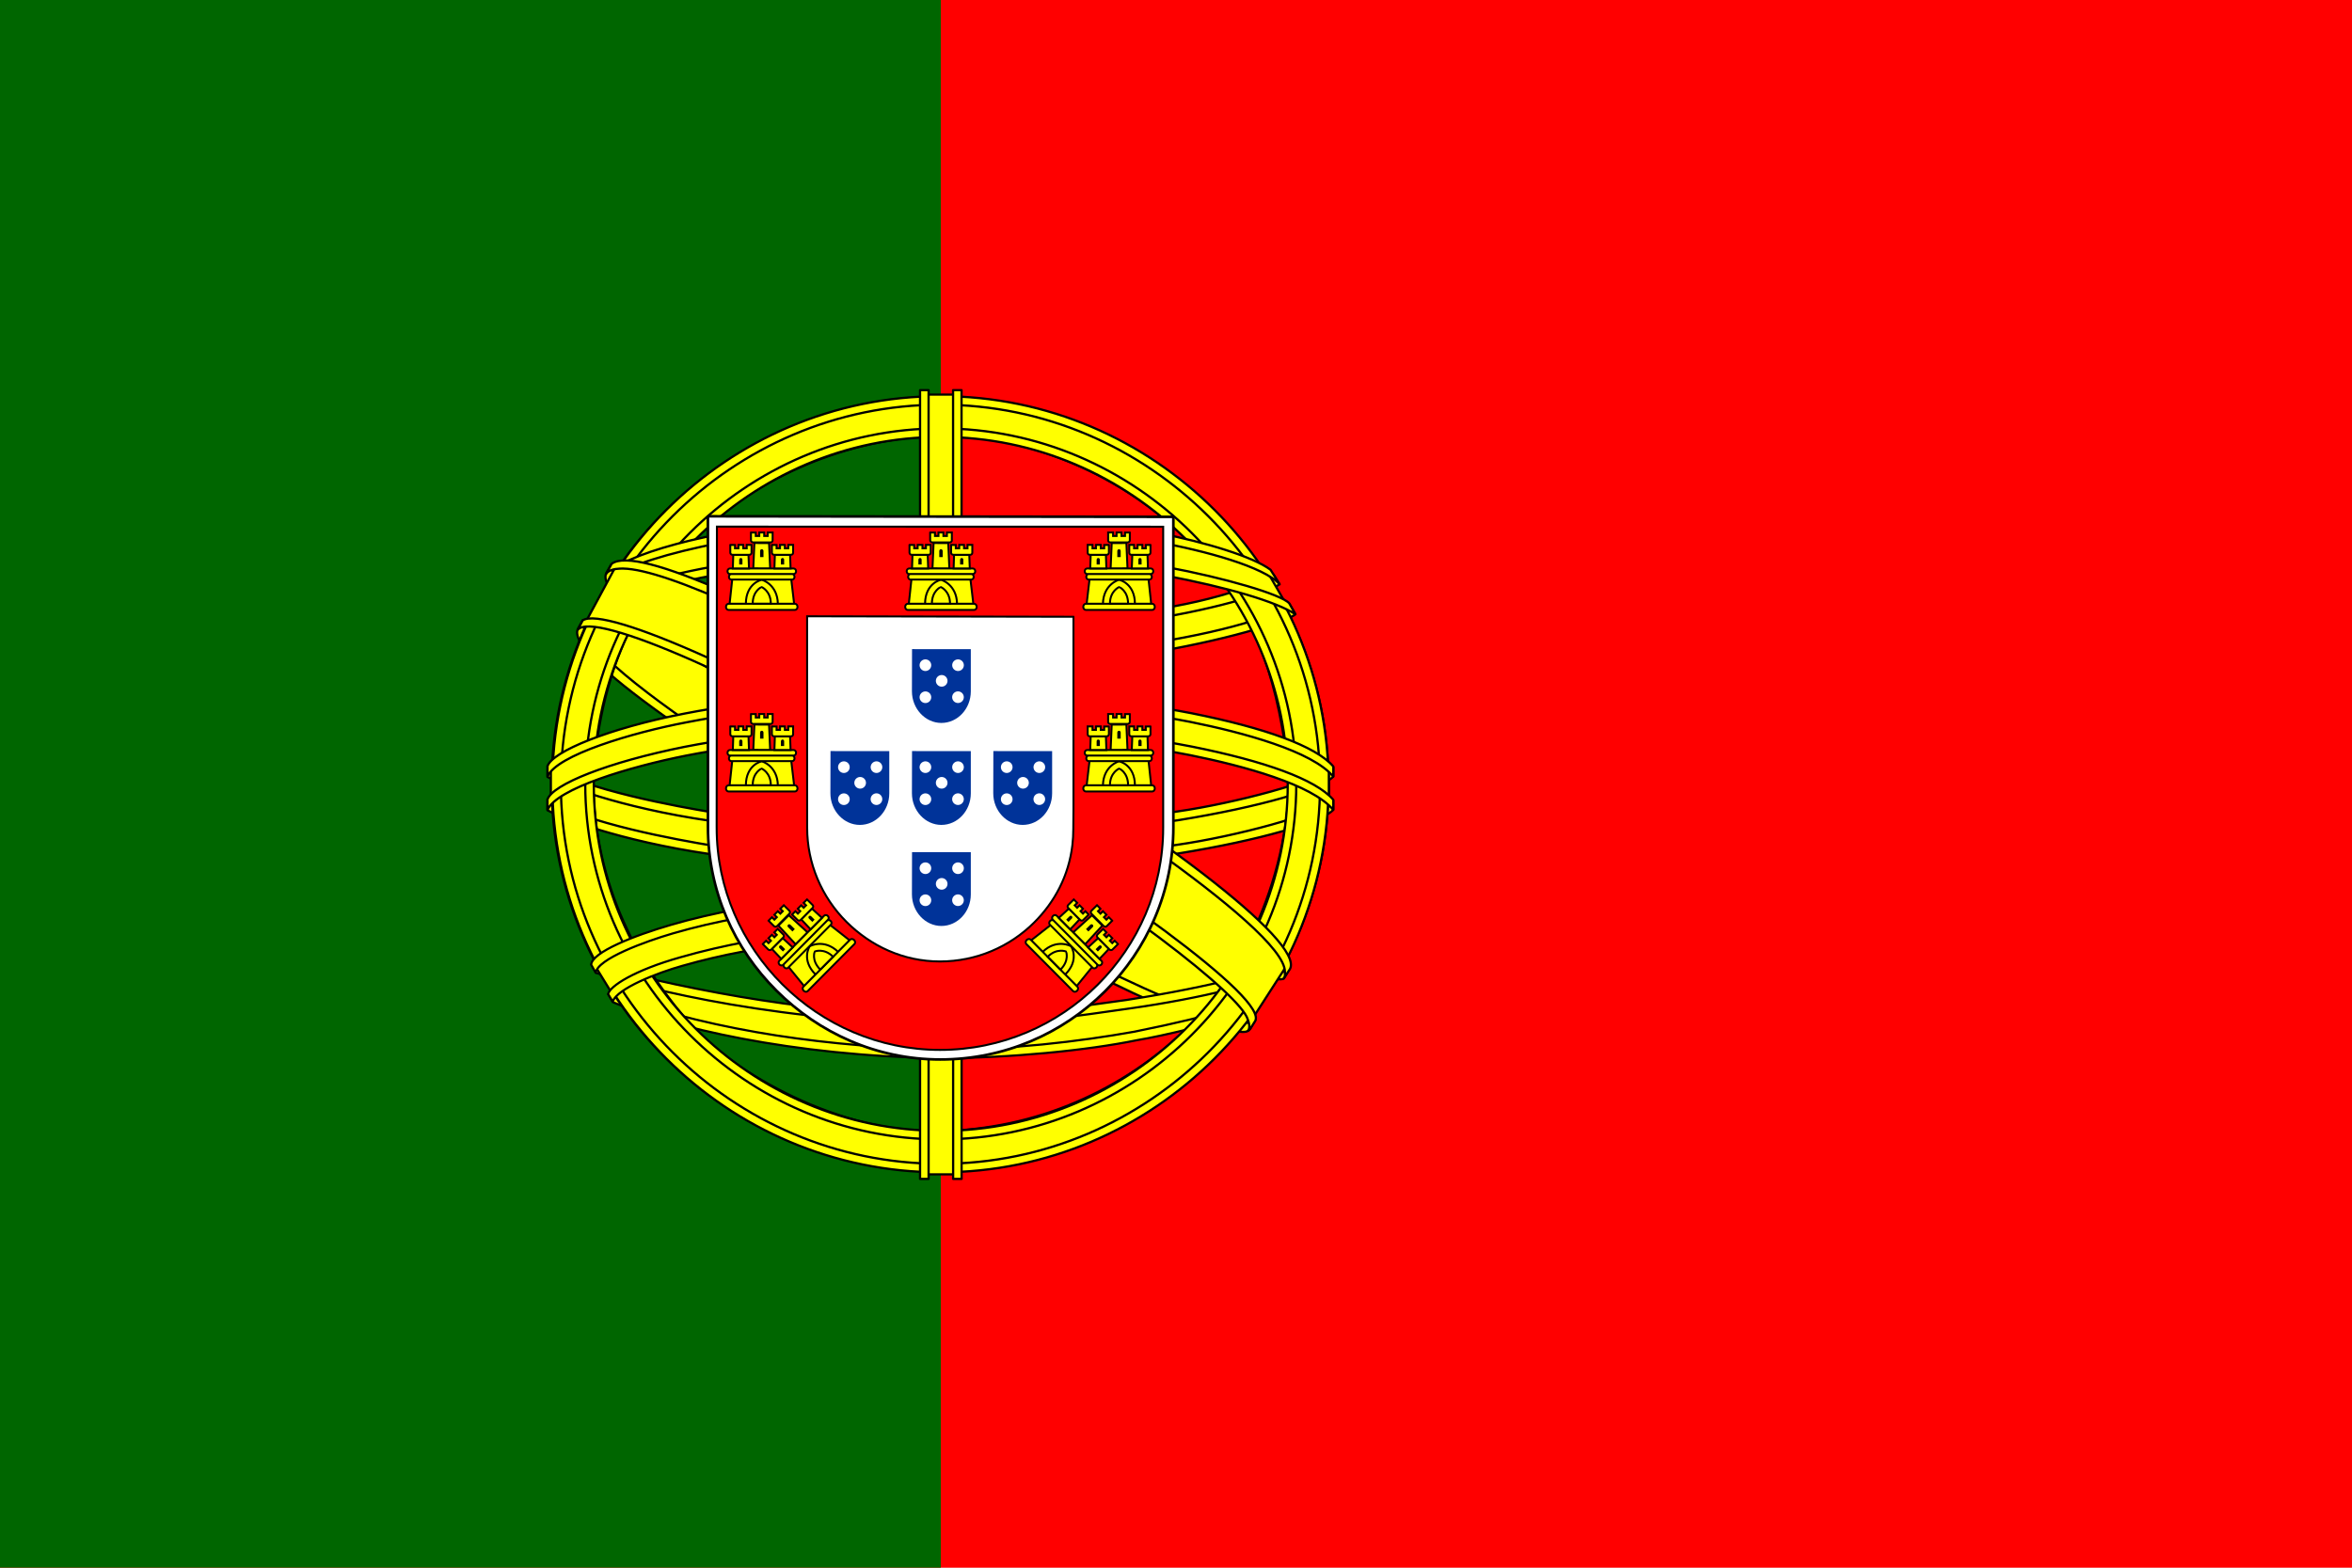
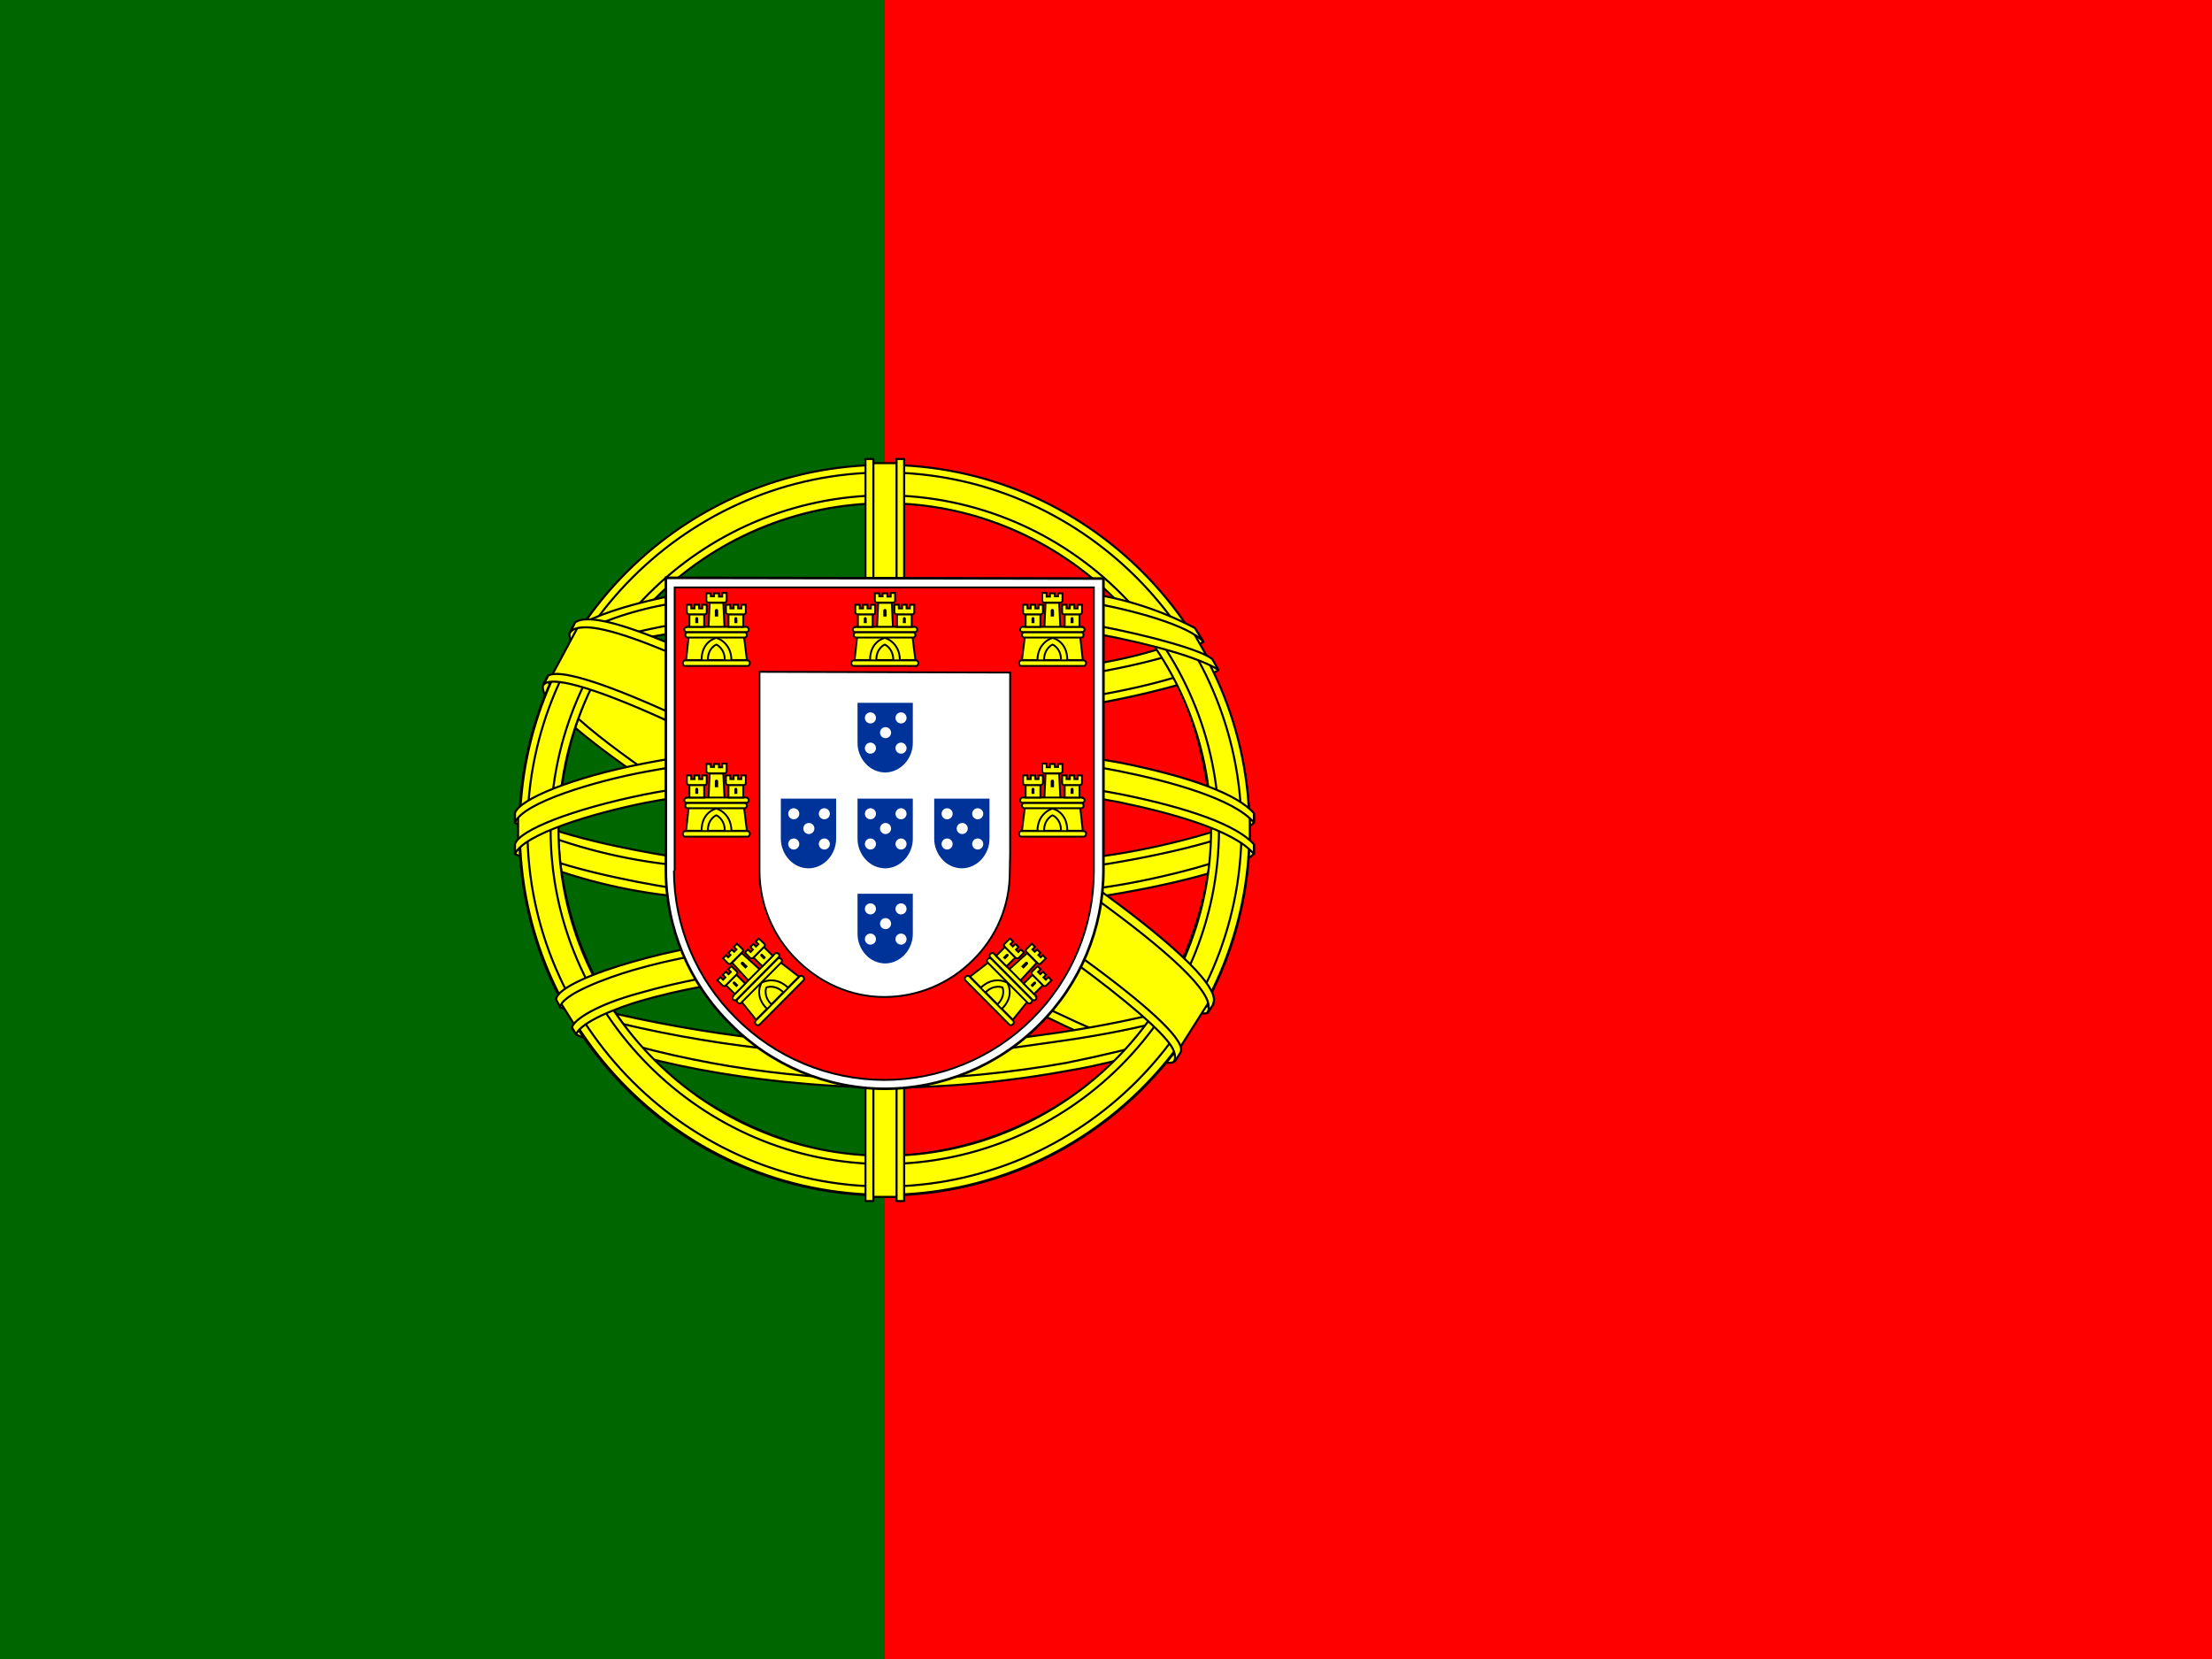
- <svg xmlns="http://www.w3.org/2000/svg" xmlns:xlink="http://www.w3.org/1999/xlink" width="600" height="400">
-   <path fill="red" d="M0 0h600v400H0z" />
-   <path fill="#060" d="M0 0h240v400H0z" />
-   <g fill="#ff0" fill-rule="evenodd" stroke="#000" stroke-linecap="round" stroke-linejoin="round" stroke-width=".573">
-     <path d="M318.24 262.04c-30.21-.91-168.74-87.38-169.69-101.15l7.65-12.757c13.74 19.966 155.36 104.06 169.27 101.08l-7.23 12.823" />
-     <path d="M154.59 146.4c-2.71 7.294 36.149 31.318 82.903 59.754 46.752 28.434 87.065 46.006 90.053 43.486.183-.325 1.47-2.54 1.352-2.523-.56.844-1.923 1.11-4.05.497-12.632-3.643-45.576-18.765-86.375-43.506-40.798-24.743-76.294-47.544-81.81-57.232-.384-.671-.658-1.896-.602-2.848l-.134-.002-1.175 2.053zm164.36 116.04c-.512.93-1.467.96-3.282.761-11.3-1.25-45.589-17.925-86.162-42.213-47.21-28.26-86.2-54.01-81.97-60.74l1.151-2.034.227.07c-3.804 11.405 76.948 57.578 81.702 60.522 46.724 28.947 86.115 45.851 89.601 41.458l-1.268 2.181v-.002z" />
-     <path d="M240.17 169.23c30.237-.239 67.55-4.132 89.023-12.69l-4.626-7.517c-12.693 7.025-50.21 11.644-84.653 12.335-40.736-.375-69.49-4.168-83.897-13.835l-4.367 8.005c26.484 11.207 53.623 13.587 88.52 13.703" />
-     <path d="M330.44 156.71c-.739 1.182-14.743 6.011-35.373 9.575-13.988 2.133-32.234 3.956-55.004 3.978-21.633.02-39.305-1.52-52.684-3.333-21.656-3.395-32.833-8.12-36.965-9.79.395-.785.65-1.337 1.03-2.07 11.895 4.736 23.124 7.591 36.28 9.615 13.29 1.8 30.75 3.362 52.275 3.342 22.664-.023 40.71-1.984 54.616-4.053 21.155-3.412 32.711-7.804 34.334-9.843l1.494 2.579h-.002zm-4.06-7.623c-2.293 1.842-13.718 5.894-33.82 9.104-13.414 1.922-30.471 3.643-52.264 3.664-20.704.02-37.62-1.375-50.485-3.249-20.414-2.666-31.28-7.475-35.196-8.877q.583-1.01 1.194-2.014c3.048 1.535 13.533 5.791 34.226 8.723 12.72 1.803 29.66 3.147 50.262 3.126 21.69-.022 38.553-1.776 51.883-3.688 20.205-2.78 31.077-7.948 32.728-9.241l1.473 2.45zM140.88 205.66c18.598 10.003 59.905 15.044 98.994 15.391 35.591.056 81.958-5.502 99.297-14.69l-.477-10.012c-5.425 8.477-55.113 16.609-99.206 16.276-44.093-.332-85.038-7.143-98.687-15.959l.08 8.991" />
-     <path d="M340.12 204.22v2.387c-2.605 3.116-18.945 7.826-39.436 11.142-15.595 2.391-35.927 4.195-61.262 4.195-24.07 0-43.263-1.716-58.148-4.001-23.53-3.427-38.58-9.427-41.6-11.217l.013-2.786c9.075 6.034 33.661 10.447 41.917 11.798 14.788 2.27 33.868 3.974 57.817 3.974 25.216 0 45.434-1.792 60.931-4.167 14.701-2.123 35.644-7.646 39.767-11.324h.001zm.01-8.492v2.387c-2.605 3.114-18.945 7.824-39.436 11.14-15.595 2.391-35.927 4.195-61.262 4.195-24.07 0-43.263-1.715-58.148-4.002-23.53-3.424-38.58-9.424-41.6-11.216l.013-2.785c9.075 6.033 33.661 10.447 41.917 11.796 14.788 2.272 33.868 3.976 57.817 3.976 25.216 0 45.434-1.792 60.931-4.17 14.701-2.123 35.644-7.646 39.767-11.323zM239.79 260.32c-42.772-.255-79.421-11.659-87.16-13.544l5.643 8.834c13.67 5.75 49.424 14.32 81.927 13.371s60.91-3.466 80.928-13.21l5.787-9.156c-13.642 6.425-60.068 13.639-87.125 13.705" />
-     <path stroke-width=".55" d="M323.3 253.72a134 134 0 0 1-2.596 3.83c-9.442 3.329-24.32 6.824-30.597 7.843-12.824 2.643-32.665 4.594-50.274 4.603-37.89-.554-68.905-7.972-83.496-14.299l-1.178-2.024.193-.304 1.996.774c25.948 9.284 55.091 12.987 82.698 13.652 17.538.062 35.095-2.01 49.292-4.549 21.771-4.362 30.574-7.65 33.275-9.14zm5.017-8.275.066.077a269 269 0 0 1-1.963 3.263c-5.035 1.8-18.702 5.798-38.659 8.589-13.149 1.791-21.322 3.526-47.479 4.034-49.015-1.247-80.75-10.831-88.289-13.195l-1.117-2.143c28.406 7.415 57.422 12.592 89.408 13.12 23.93-.509 34.112-2.271 47.152-4.05 23.27-3.618 34.996-7.449 38.515-8.555a3 3 0 0 0-.154-.2l2.523-.942z" />
-     <path d="M328.83 197.76c.139 28.137-14.26 53.386-25.858 64.525-16.408 15.759-38.163 25.896-63.569 26.363-28.37.521-55.12-17.974-62.295-26.099-14.028-15.885-25.449-36.057-25.815-63.243 1.738-30.709 13.793-52.1 31.268-66.769s40.743-21.813 60.121-21.302c22.358.59 48.475 11.558 66.521 33.332 11.823 14.266 16.943 29.748 19.627 53.193m-89.186-96.342c54.485 0 99.296 44.338 99.296 98.703 0 54.364-44.811 98.704-99.296 98.704s-98.924-44.339-98.924-98.704 44.439-98.703 98.924-98.703" />
-     <path d="M239.91 101.08c54.534 0 99.011 44.483 99.011 99.022 0 54.538-44.478 99.02-99.011 99.02-54.534 0-99.011-44.481-99.011-99.02s44.478-99.022 99.011-99.022m-96.832 99.022c0 53.26 43.736 96.842 96.832 96.842 53.097 0 96.833-43.582 96.833-96.842 0-53.262-43.737-96.844-96.833-96.844s-96.832 43.584-96.832 96.844" />
-     <path d="M239.99 109.31c49.731 0 90.693 40.821 90.693 90.704 0 49.884-40.963 90.703-90.693 90.703s-90.693-40.819-90.693-90.703 40.964-90.704 90.693-90.704m-88.515 90.703c0 48.685 39.979 88.524 88.515 88.524s88.515-39.839 88.515-88.524-39.978-88.525-88.515-88.525-88.515 39.84-88.515 88.525" />
-     <path d="M243.98 100.68h-8.485l.01 198.96h8.514z" />
-     <path d="M243.13 99.546h2.16l.018 201.25h-2.161zm-8.421.002h2.176l.003 201.25h-2.178z" />
-     <path d="M338.99 203.935v-7.355L333 191l-34-9-49-5-59 3-42 10-8.48 6.28v7.357L162 194l51-8h49l36 4 25 6z" />
-     <path d="M239.95 184.77c23.383-.043 46.07 2.215 64.065 5.72 18.569 3.712 31.637 8.355 36.105 13.57l-.005 2.583c-5.388-6.49-22.973-11.248-36.518-13.968-17.858-3.474-40.393-5.717-63.647-5.674-24.538.046-47.387 2.37-64.984 5.803-14.12 2.802-32.951 8.368-35.302 13.858v-2.689c1.291-3.8 15.313-9.479 34.984-13.417 17.729-3.457 40.62-5.741 65.302-5.786m.01-8.492c23.383-.042 46.07 2.217 64.065 5.72 18.569 3.713 31.637 8.355 36.105 13.57l-.005 2.583c-5.388-6.489-22.973-11.247-36.518-13.966-17.858-3.476-40.393-5.719-63.647-5.674-24.538.044-47.276 2.37-64.875 5.801-13.626 2.584-33.226 8.37-35.412 13.86v-2.69c1.291-3.76 15.597-9.642 34.985-13.417 17.729-3.458 40.62-5.74 65.302-5.787zM239.48 132.96c36.849-.184 68.99 5.152 83.695 12.685l5.364 9.279c-12.781-6.888-47.456-14.05-89.005-12.979-33.854.208-70.027 3.727-88.176 13.41l6.403-10.709c14.895-7.724 50.022-11.643 81.72-11.684" />
-     <path d="M239.97 140.62c21.017-.056 41.325 1.13 57.476 4.044 15.041 2.799 29.385 7 31.436 9.26l1.59 2.81c-4.988-3.257-17.4-6.884-33.339-9.906-16.006-3.008-36.3-4.005-57.2-3.95-23.722-.081-42.152 1.171-57.969 3.929-16.728 3.13-28.334 7.601-31.197 9.726l1.558-2.97c5.564-2.838 14.39-6.26 29.223-8.93 16.357-2.988 34.983-3.884 58.423-4.013zm-.009-8.484c20.113-.053 39.972 1.068 55.452 3.85 12.209 2.377 24.283 6.088 28.704 9.39l2.326 3.695c-3.954-4.395-18.836-8.56-31.974-10.892-15.361-2.65-34.395-3.698-54.508-3.866-21.108.06-40.615 1.352-55.752 4.108-14.441 2.749-23.76 6.002-27.703 8.543l2.045-3.087c5.441-2.864 14.232-5.495 25.303-7.646 15.249-2.777 34.876-4.036 56.108-4.095zM289.15 241.26c-18.218-3.4-36.469-3.895-49.217-3.745-61.407.72-81.244 12.61-83.665 16.21l-4.59-7.482c15.635-11.332 49.074-17.687 88.588-17.037 20.518.336 38.224 1.698 53.119 4.583l-4.236 7.473" />
-     <path stroke-width=".55" d="M239.58 236.46c17.082.255 33.849.96 50.033 3.978l-1.172 2.07c-15.031-2.775-31.055-3.837-48.803-3.75-22.663-.178-45.585 1.939-65.541 7.666-6.297 1.753-16.721 5.8-17.784 9.146l-1.166-1.923c.336-1.977 6.636-6.08 18.414-9.39 22.858-6.545 44.24-7.649 66.02-7.799zm.775-8.596c17.698.33 35.975 1.149 53.74 4.668l-1.22 2.153c-16.042-3.184-31.37-4.246-52.415-4.57-22.735.042-46.851 1.663-68.778 8.037-7.08 2.063-19.297 6.52-19.704 10.05l-1.166-2.065c.265-3.206 10.842-7.388 20.358-10.156 22.096-6.424 46.275-8.076 69.186-8.117z" />
-     <path d="m327.58 247.38-7.379 11.449L299 240l-55-37-62-34-32.19-11.01 6.86-12.72L159 144l20 5 66 34 38 24 32 23 13 15z" />
-     <path d="M148.65 158.29c5.646-3.83 47.139 14.655 90.555 40.834 43.301 26.254 84.677 55.921 80.942 61.473l-1.228 1.932-.564.445c.12-.087.743-.848-.06-2.906-1.846-6.07-31.196-29.491-79.895-58.895-47.475-28.31-87.04-45.371-90.997-40.494zm180.44 88.927c3.57-7.052-34.916-36.044-82.632-64.272-48.813-27.666-83.994-43.951-90.42-39.095l-1.428 2.6c-.012.142.052-.178.354-.411 1.168-1.02 3.105-.95 3.979-.967 11.065.166 42.667 14.71 87.006 40.128 19.428 11.315 82.071 51.491 81.832 62.79.017.97.08 1.17-.285 1.651zv-.002z" />
+ <svg xmlns="http://www.w3.org/2000/svg" xmlns:xlink="http://www.w3.org/1999/xlink" id="flag-icon-css-pt" viewBox="0 0 640 480">
+   <path fill="red" d="M256 0h384v480H256z" />
+   <path fill="#060" d="M0 0h256v480H0z" />
+   <g fill="#ff0" fill-rule="evenodd" stroke="#000" stroke-linecap="round" stroke-linejoin="round" stroke-width=".6">
+     <path d="M339.5 306.2c-32.3-1-180-93.2-181-108l8.1-13.5c14.7 21.3 165.7 111 180.6 107.8l-7.7 13.7" />
+     <path d="M164.9 182.8c-2.9 7.8 38.6 33.4 88.4 63.8 49.9 30.3 92.9 49 96 46.4l1.5-2.8c-.6 1-2 1.3-4.3.6-13.5-3.9-48.6-20-92.1-46.4-43.6-26.4-81.4-50.7-87.3-61a6.3 6.3 0 01-.6-3.1h-.2l-1.2 2.2-.2.3zm175.3 123.8c-.5 1-1.6 1-3.5.8-12-1.3-48.6-19.1-91.9-45-50.4-30.2-92-57.6-87.4-64.8l1.2-2.2.2.1c-4 12.2 82.1 61.4 87.2 64.6 49.8 30.8 91.8 48.9 95.5 44.2l-1.3 2.3z" />
+     <path d="M256.2 207.2c32.2-.3 72-4.4 95-13.6l-5-8c-13.5 7.5-53.5 12.5-90.3 13.2-43.4-.4-74.1-4.5-89.5-14.8l-4.6 8.6c28.2 12 57.2 14.5 94.4 14.6" />
+     <path d="M352.5 193.8c-.8 1.3-15.8 6.4-37.8 10.2a381.2 381.2 0 01-58.6 4.3 416.1 416.1 0 01-56.2-3.6c-23.1-3.6-35-8.6-39.5-10.4l1.1-2.2c12.7 5 24.7 8 38.7 10.2A411.5 411.5 0 00256 206a391.8 391.8 0 0058.3-4.3c22.5-3.7 34.8-8.4 36.6-10.5l1.6 2.7zm-4.4-8.1c-2.4 2-14.6 6.3-36 9.7a388.2 388.2 0 01-55.8 4c-22 0-40.1-1.6-53.8-3.6-21.8-2.8-33.4-8-37.6-9.4l1.3-2.2c3.3 1.7 14.4 6.2 36.5 9.3a385 385 0 0053.6 3.4 384 384 0 0055.4-4c21.5-3 33.1-8.4 34.9-9.8l1.5 2.6zM150.3 246c19.8 10.7 63.9 16 105.6 16.4 38 .1 87.4-5.8 105.9-15.6l-.5-10.7c-5.8 9-58.8 17.7-105.8 17.4-47-.4-90.7-7.6-105.3-17v9.5" />
+     <path d="M362.8 244.5v2.5c-2.8 3.4-20.2 8.4-42 12a434 434 0 01-65.4 4.4 400 400 0 01-62-4.3 155 155 0 01-44.4-12v-2.9c9.7 6.4 35.9 11.2 44.7 12.6 15.8 2.4 36.1 4.2 61.7 4.2 26.9 0 48.4-1.9 65-4.4 15.7-2.3 38-8.2 42.4-12.1zm0-9v2.5c-2.8 3.3-20.2 8.3-42 11.9a434 434 0 01-65.4 4.5 414 414 0 01-62-4.3 155 155 0 01-44.4-12v-3c9.7 6.5 36 11.2 44.7 12.6a408 408 0 0061.7 4.3c26.9 0 48.5-2 65-4.5 15.7-2.2 38-8.1 42.4-12zm-107 68.8c-45.6-.2-84.7-12.4-93-14.4l6 9.4a249.8 249.8 0 0087.4 14.3c34.7-1 65-3.7 86.3-14.1l6.2-9.8c-14.5 6.9-64 14.6-93 14.6" />
+     <path d="M344.9 297.3a143 143 0 01-2.8 4c-10 3.6-26 7.4-32.6 8.4a295.5 295.5 0 01-53.7 5c-40.4-.6-73.5-8.5-89-15.3l-1.3-2.1.2-.4 2.1.9a286.5 286.5 0 0088.2 14.5c18.8 0 37.5-2.1 52.6-4.8 23.2-4.7 32.6-8.2 35.5-9.8l.7-.4zm5.3-8.8a287.2 287.2 0 01-2 3.5c-5.4 2-20 6.2-41.3 9.2-14 1.9-22.7 3.8-50.6 4.3a347.4 347.4 0 01-94.2-14L161 289a390 390 0 0095.4 14c25.5-.5 36.4-2.4 50.3-4.3 24.8-3.8 37.3-8 41-9.1a2.9 2.9 0 000-.2l2.6-1z" />
+     <path d="M350.8 237.6c.1 30-15.3 57-27.6 68.8a99.3 99.3 0 01-67.8 28.2c-30.3.5-58.8-19.2-66.5-27.9a101 101 0 01-27.5-67.4c1.8-32.8 14.7-55.6 33.3-71.3a99.6 99.6 0 0164.2-22.7 98.2 98.2 0 0171 35.6c12.5 15.2 18 31.7 20.9 56.7zM255.6 135a106 106 0 01106 105.2 105.6 105.6 0 11-211.4 0c-.1-58 47.3-105.2 105.4-105.2" />
+     <path d="M255.9 134.5c58.2 0 105.6 47.4 105.6 105.6S314.1 345.7 256 345.7s-105.6-47.4-105.6-105.6c0-58.2 47.4-105.6 105.6-105.6zM152.6 240c0 56.8 46.7 103.3 103.3 103.3 56.6 0 103.3-46.5 103.3-103.3s-46.7-103.3-103.3-103.3S152.6 183.2 152.6 240z" />
+     <path d="M256 143.3a97 97 0 0196.7 96.7 97.1 97.1 0 01-96.7 96.8c-53 0-96.7-43.6-96.7-96.8a97.1 97.1 0 0196.7-96.7zM161.6 240c0 52 42.6 94.4 94.4 94.4s94.4-42.5 94.4-94.4c0-52-42.6-94.4-94.4-94.4a94.8 94.8 0 00-94.4 94.4z" />
+     <path d="M260.3 134h-9.1v212.3h9z" />
+     <path d="M259.3 132.8h2.3v214.7h-2.2V132.8zm-9 0h2.4v214.7h-2.3V132.8z" />
+     <path d="M361.6 244.2v-7.8l-6.4-6-36.3-9.6-52.2-5.3-63 3.2-44.8 10.6-9 6.7v7.9l22.9-10.3 54.4-8.5h52.3l38.4 4.2 26.6 6.4z" />
+     <path d="M256 223.8c24.9 0 49 2.3 68.3 6 19.8 4 33.7 9 38.5 14.5v2.8c-5.8-7-24.5-12-39-15-19-3.6-43-6-67.9-6-26.1 0-50.5 2.6-69.3 6.2-15 3-35.1 9-37.6 14.8v-2.9c1.3-4 16.3-10 37.3-14.3 18.9-3.7 43.3-6.1 69.6-6.1zm0-9.1a383 383 0 0168.3 6c19.8 4 33.7 9 38.5 14.6v2.7c-5.8-6.9-24.5-12-39-14.9-19-3.7-43-6-67.9-6a376 376 0 00-69.2 6.2c-14.5 2.7-35.4 8.9-37.7 14.7v-2.8c1.4-4 16.6-10.3 37.3-14.3 19-3.7 43.3-6.2 69.7-6.2zm-.6-46.2c39.3-.2 73.6 5.5 89.3 13.5l5.7 10c-13.6-7.4-50.6-15-94.9-14-36.1.3-74.7 4-94 14.4l6.8-11.4c15.9-8.3 53.3-12.5 87.1-12.5" />
+     <path d="M256 176.7a354 354 0 0161.3 4.3c16 3 31.3 7.4 33.5 9.8l1.7 3c-5.3-3.4-18.6-7.3-35.6-10.5s-38.7-4.3-61-4.2c-25.3-.1-45 1.2-61.8 4.2a108.9 108.9 0 00-33.3 10.3l1.7-3.1c6-3 15.3-6.7 31.1-9.6 17.5-3.2 37.4-4.1 62.4-4.2zm0-9c21.4-.2 42.6 1 59.1 4a96 96 0 0130.6 10l2.5 4c-4.2-4.7-20-9.2-34.1-11.6-16.4-2.9-36.7-4-58.1-4.2a361 361 0 00-59.5 4.4 97.3 97.3 0 00-29.6 9.1l2.2-3.3c5.8-3 15.2-5.8 27-8.1a357 357 0 0159.9-4.4zM308.4 284a276.4 276.4 0 00-52.5-4c-65.5.8-86.6 13.5-89.2 17.3l-5-8c16.8-12 52.4-18.8 94.6-18.2 21.9.4 40.8 1.9 56.6 5l-4.5 8" />
+     <path d="M255.6 278.9c18.2.3 36 1 53.3 4.2l-1.2 2.2c-16-3-33.2-4-52-4-24.3-.2-48.7 2.1-70 8.2-6.7 1.9-17.8 6.2-19 9.8l-1.2-2c.4-2.2 7-6.6 19.6-10 24.4-7 47.2-8.3 70.5-8.4zm.8-9.2a327 327 0 0157.3 5l-1.3 2.3a299 299 0 00-56-4.9c-24.2 0-49.9 1.8-73.3 8.6-7.5 2.2-20.6 7-21 10.7l-1.2-2.2c.2-3.4 11.5-7.9 21.7-10.8 23.5-6.9 49.3-8.6 73.8-8.7z" />
+     <path d="M349.4 290.5l-7.8 12.3-22.7-20.1-58.6-39.5-66.2-36.3-34.3-11.7 7.3-13.6 2.5-1.3 21.3 5.3 70.4 36.3 40.6 25.6L336 272l13.9 16z" />
+     <path d="M158.6 195.5c6-4 50.2 15.6 96.6 43.6 46.1 28 90.3 59.6 86.3 65.5l-1.3 2.1-.6.5c.1-.1.8-1 0-3.1-2-6.5-33.4-31.5-85.3-62.9-50.7-30.1-92.9-48.3-97-43.1l1.3-2.6zM351 290.4c3.8-7.6-37.2-38.5-88.1-68.6-52-29.5-89.6-46.9-96.5-41.7L165 183c0 .1 0-.2.4-.5 1.2-1 3.3-1 4.2-1 11.8.2 45.5 15.7 92.8 42.8 20.8 12 87.6 55 87.3 67 0 1 .1 1.2-.3 1.8l1.7-2.6z" />
  </g>
-   <path fill="#fff" stroke="#000" stroke-linejoin="bevel" stroke-width=".67" d="M180.6 211.01c0 16.271 6.663 30.987 17.457 41.742 10.815 10.778 25.512 17.579 41.809 17.579 16.381 0 31.247-6.653 42.016-17.389 10.769-10.735 17.443-25.552 17.446-41.88h-.002v-79.189l-118.74-.141.012 79.278z" />
-   <path fill="red" stroke="#000" stroke-width=".507" d="M182.82 211.12v.045c0 15.557 6.441 29.724 16.775 40.009 10.354 10.305 24.614 16.712 40.214 16.712 15.681 0 29.912-6.36 40.222-16.626 10.308-10.265 16.697-24.433 16.699-40.044h-.002V134.39l-113.84-.019-.07 76.748m91.022-53.747.004 48.891-.041 5.172c0 1.361-.081 2.912-.24 4.233-.925 7.73-4.48 14.467-9.745 19.708-6.164 6.136-14.671 9.942-24.047 9.942-9.327 0-17.64-3.938-23.83-10.1-6.349-6.32-10.03-14.986-10.03-23.947l-.012-54.023 67.94.122z" />
-   <g id="e">
-     <g id="d" fill="#ff0" stroke="#000" stroke-width=".5">
-       <path stroke="none" d="M190.19 154.43c.135-5.521 4.052-6.828 4.08-6.847s4.232 1.407 4.218 6.898z" />
-       <path d="m186.81 147.69-.682 6.345 4.14.009c.04-5.25 3.975-6.123 4.07-6.103.09-.005 3.989 1.16 4.093 6.103h4.151l-.75-6.394-15.022.038zM185.85 154.06h16.946c.357 0 .65.353.65.784 0 .43-.293.781-.65.781H185.85c-.357 0-.65-.35-.65-.781s.293-.784.65-.784z" />
-       <path d="M192.01 154.03c.019-3.313 2.262-4.25 2.274-4.248 0 0 2.342.966 2.36 4.248h-4.634M186.21 145.05h16.245c.342 0 .623.318.623.705s-.28.704-.623.704H186.21c-.342 0-.623-.315-.623-.704 0-.387.28-.705.623-.705zM186.55 146.47h15.538c.327 0 .595.317.595.704 0 .388-.268.704-.595.704H186.55c-.327 0-.595-.316-.595-.704s.268-.704.595-.704zM191.57 135.88l1.227.002v.871h.895v-.89l1.257.004v.887h.897v-.89h1.258l-.002 2.01c0 .317-.254.521-.549.521h-4.41c-.297 0-.57-.237-.572-.526l-.003-1.988zM196.19 138.57l.277 6.451-4.303-.015.285-6.453 3.741.017" />
-       <path id="a" d="m190.94 141.56.131 3.478-4.125.001.116-3.479h3.879z" />
-       <use xlink:href="#a" x="10.609" />
-       <path id="b" d="m186.3 139.04 1.2.003v.872h.877v-.892l1.23.004v.889h.879v-.893l1.23.002-.002 2.012c0 .314-.249.518-.536.518h-4.317c-.29 0-.559-.235-.56-.525l-.002-1.989z" />
-       <use xlink:href="#b" x="10.609" />
-       <path fill="#000" stroke="none" d="M193.9 140.61c-.026-.627.877-.634.866 0v1.536h-.866z" />
-       <path id="c" fill="#000" stroke="none" d="M188.57 142.84c-.003-.606.837-.618.826 0v1.187h-.826z" />
-       <use xlink:href="#c" x="10.641" />
+   <g transform="translate(0 26.7) scale(1.06667)">
+     <path fill="#fff" stroke="#000" stroke-width=".7" d="M180.6 211a58.7 58.7 0 0017.5 41.7 59 59 0 0041.8 17.6 59.4 59.4 0 0042-17.4 59 59 0 0017.4-41.8v-79.2l-118.7-.2V211z" />
+     <path fill="red" stroke="#000" stroke-width=".5" d="M182.8 211.1a56.4 56.4 0 0016.8 40 57 57 0 0040.2 16.8 56.9 56.9 0 0040.2-16.6 56.4 56.4 0 0016.7-40v-77H183v76.8m91-53.7v48.9l-.1 5.1a33.2 33.2 0 01-10 24 34 34 0 01-24 10c-9.4 0-17.7-4-23.9-10.2a34 34 0 01-10-24v-54l68 .2z" />
+     <g id="e">
+       <g id="d" fill="#ff0" stroke="#000" stroke-width=".5">
+         <path stroke="none" d="M190.2 154.4c.1-5.5 4-6.8 4-6.8.1 0 4.3 1.4 4.3 6.9h-8.3" />
+         <path d="M186.8 147.7l-.7 6.3h4.2c0-5.2 4-6 4-6 .1 0 4 1.1 4.1 6h4.2l-.8-6.4h-15zm-1 6.4h17c.3 0 .6.3.6.7 0 .5-.3.8-.6.8h-17c-.3 0-.6-.3-.6-.8 0-.4.3-.7.7-.7z" />
+         <path d="M192 154c0-3.3 2.3-4.2 2.3-4.2s2.3 1 2.3 4.2H192m-5.8-9h16.3c.3 0 .6.4.6.8 0 .3-.3.6-.6.6h-16.3c-.3 0-.6-.3-.6-.7 0-.3.3-.6.6-.6zm.4 1.5H202c.3 0 .6.3.6.7 0 .4-.3.7-.6.7h-15.5c-.4 0-.6-.3-.6-.7 0-.4.2-.7.6-.7zm5-10.6h1.2v.8h.9v-.8h1.3v.9h.9v-1h1.2v2c0 .4-.2.6-.5.6h-4.4c-.3 0-.6-.2-.6-.5v-2zm4.6 2.7l.3 6.4h-4.3l.3-6.5h3.7" />
+         <path id="a" d="M191 141.6v3.4h-4v-3.4h4z" />
+         <use width="100%" height="100%" x="10.6" xlink:href="#a" />
+         <path id="b" d="M186.3 139h1.2v1h.9v-1h1.2v1h.9v-1h1.2v2c0 .4-.2.6-.5.6h-4.3a.6.6 0 01-.6-.6v-2z" />
+         <use width="100%" height="100%" x="10.6" xlink:href="#b" />
+         <path fill="#000" stroke="none" d="M193.9 140.6c0-.6.9-.6.9 0v1.6h-.9v-1.6" />
+         <path id="c" fill="#000" stroke="none" d="M188.6 142.8c0-.6.8-.6.8 0v1.2h-.8v-1.2" />
+         <use width="100%" height="100%" x="10.6" xlink:href="#c" />
+       </g>
+       <use width="100%" height="100%" y="46.3" xlink:href="#d" />
+       <use width="100%" height="100%" transform="rotate(-45.2 312.8 180)" xlink:href="#d" />
    </g>
-     <use xlink:href="#d" y="46.32" />
-     <use xlink:href="#d" transform="rotate(-45.202 312.766 180.004)" />
+     <use width="100%" height="100%" x="45.7" xlink:href="#d" />
+     <use width="100%" height="100%" transform="matrix(-1 0 0 1 479.8 0)" xlink:href="#e" />
+     <g id="f" fill="#fff">
+       <path fill="#039" d="M232.6 202.4a8.3 8.3 0 002.2 5.7 7.2 7.2 0 005.3 2.4c2.1 0 4-1 5.3-2.4a8.3 8.3 0 002.2-5.7v-10.8h-15v10.8" />
+       <circle cx="236.1" cy="195.7" r="1.5" />
+       <circle cx="244.4" cy="195.7" r="1.5" />
+       <circle cx="240.2" cy="199.7" r="1.5" />
+       <circle cx="236.1" cy="203.9" r="1.5" />
+       <circle cx="244.4" cy="203.9" r="1.5" />
+     </g>
+     <use width="100%" height="100%" y="-26" xlink:href="#f" />
+     <use width="100%" height="100%" x="-20.8" xlink:href="#f" />
+     <use width="100%" height="100%" x="20.8" xlink:href="#f" />
+     <use width="100%" height="100%" y="25.8" xlink:href="#f" />
  </g>
-   <use xlink:href="#d" x="45.714" />
-   <use xlink:href="#e" transform="matrix(-1 0 0 1 479.792 0)" />
-   <g id="f">
-     <path fill="#039" d="M232.636 202.406v.005c0 2.212.85 4.227 2.212 5.69 1.365 1.466 3.245 2.377 5.302 2.377 2.067 0 3.944-.905 5.303-2.365 1.358-1.459 2.202-3.472 2.202-5.693v-10.768l-14.992-.013z" />
-     <path stroke="#fff" stroke-linecap="round" stroke-width="2.972" d="M236.074 195.742v0m8.318 0v0m-4.167 3.993v0m-4.151 4.181v0m8.309-.011v0" />
-   </g>
-   <use xlink:href="#f" y="-26.016" />
-   <use xlink:href="#f" x="-20.799" />
-   <use xlink:href="#f" x="20.745" />
-   <use xlink:href="#f" y="25.784" />
</svg>
